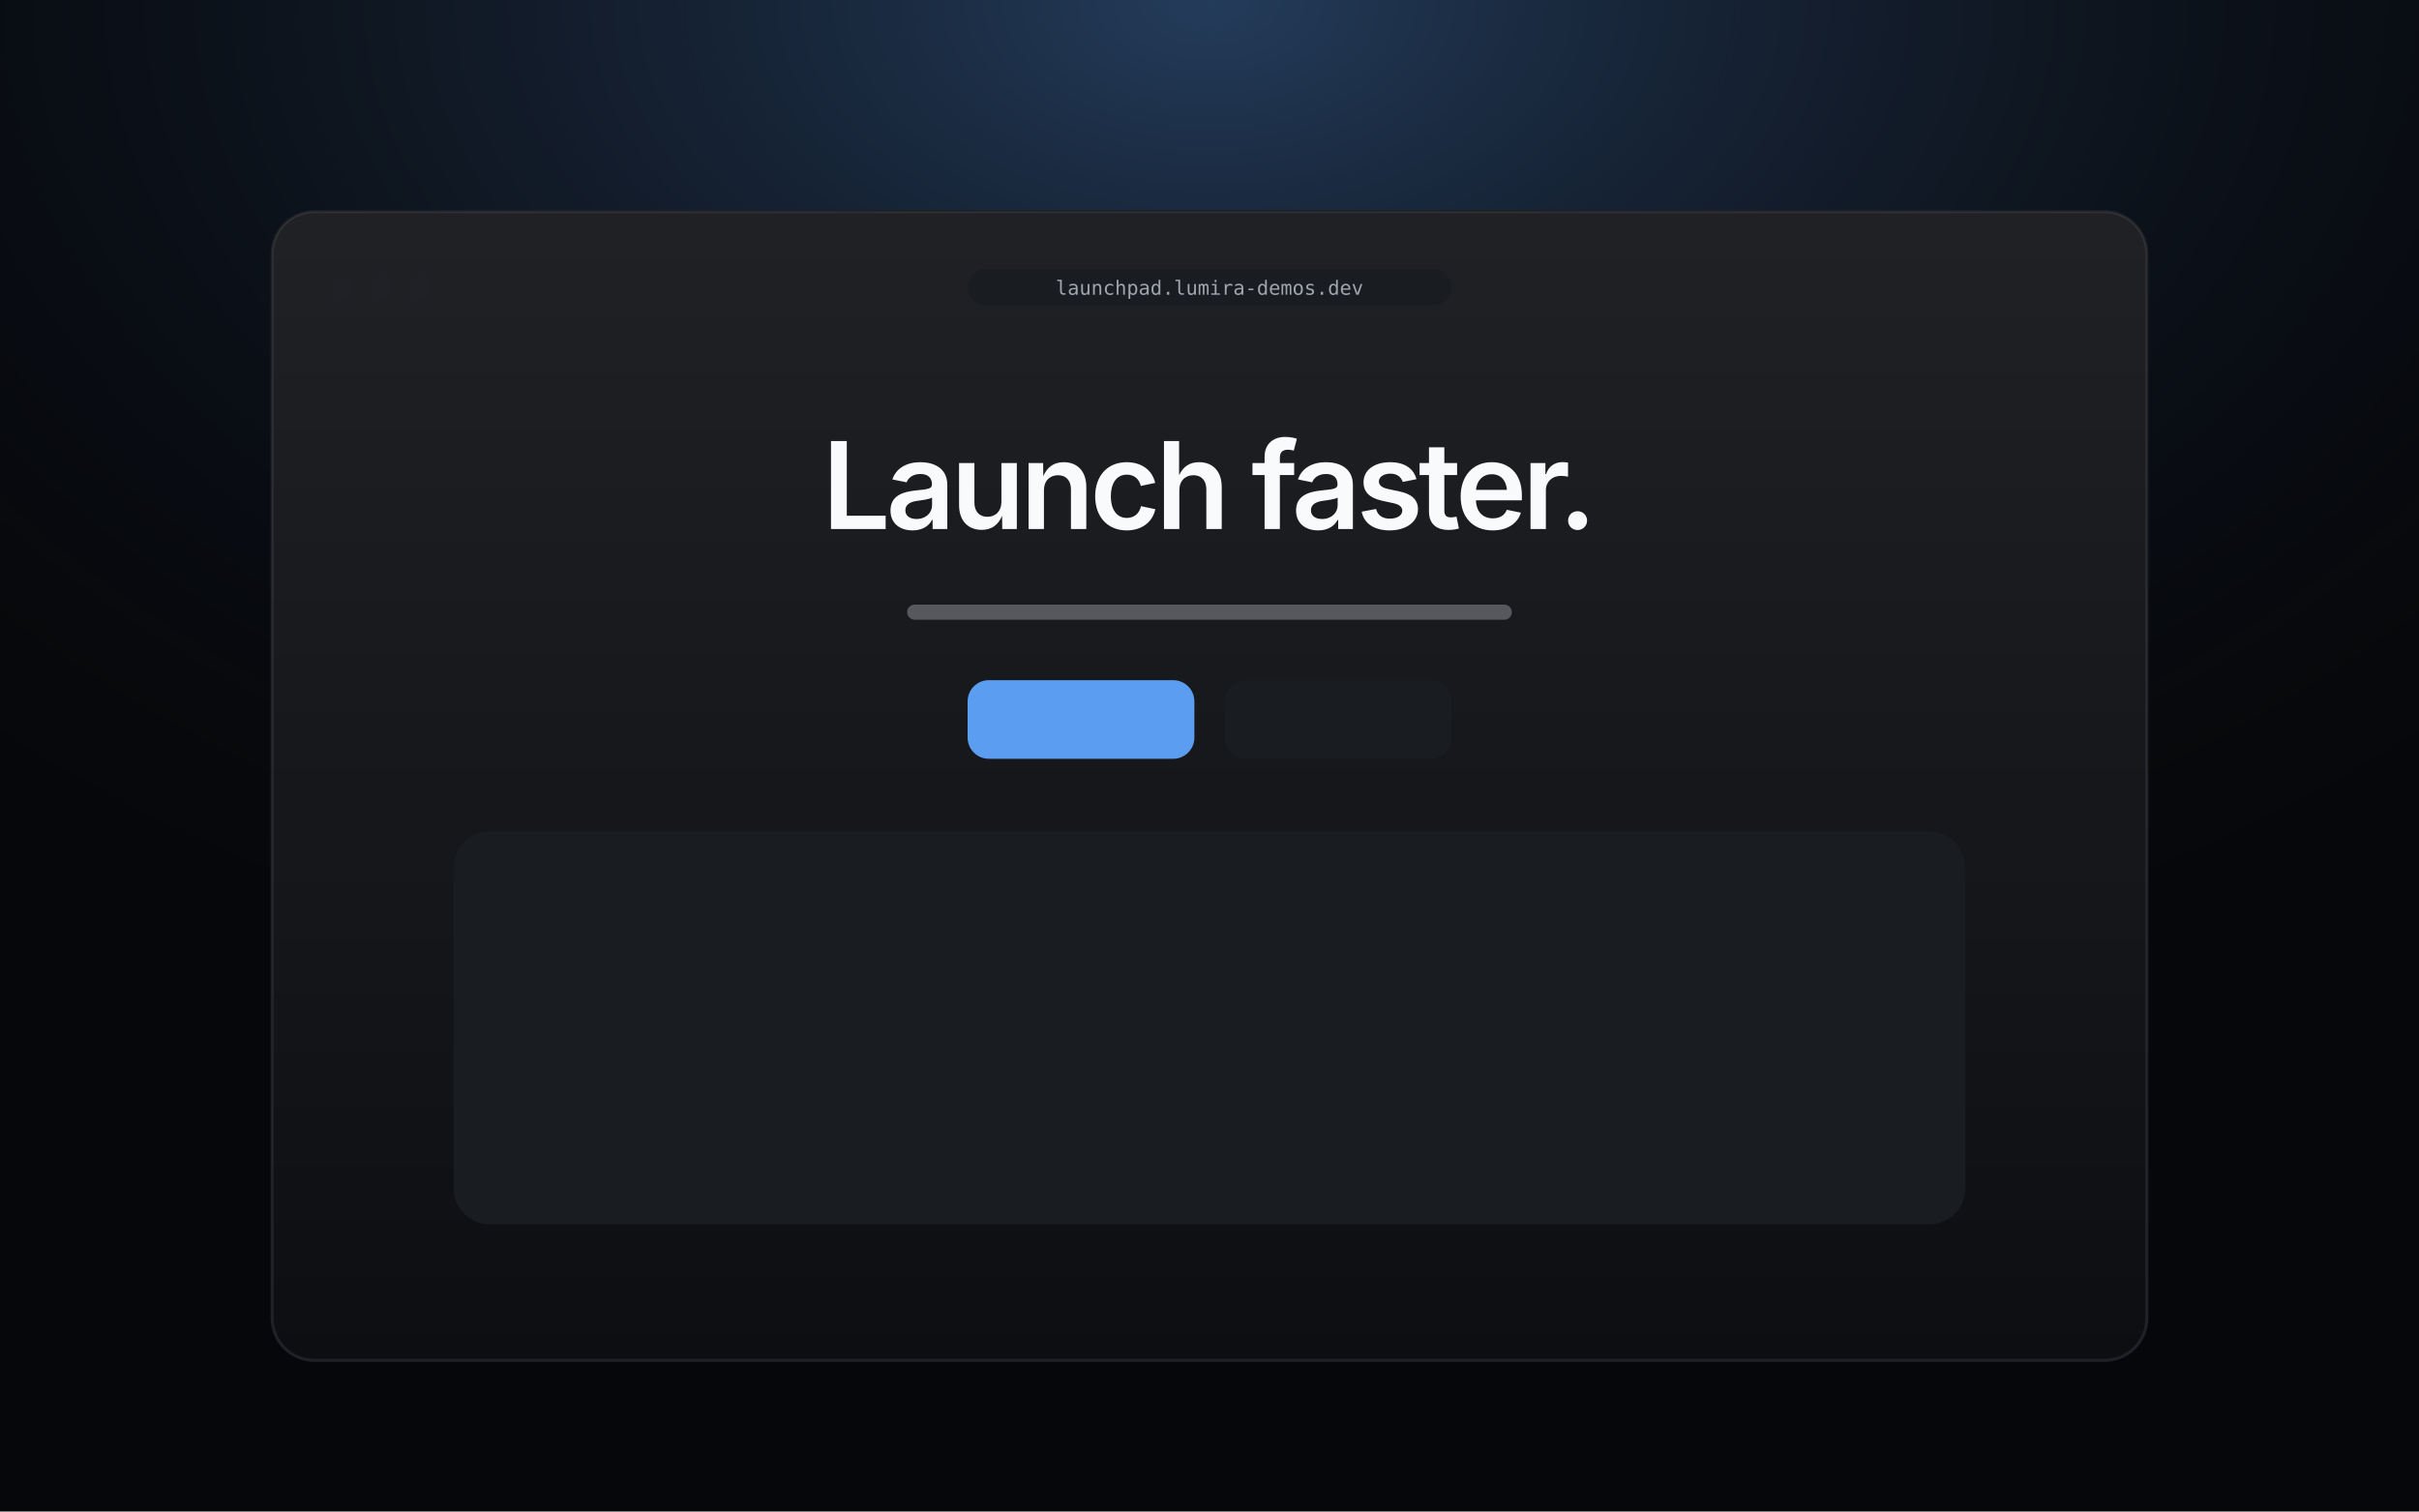
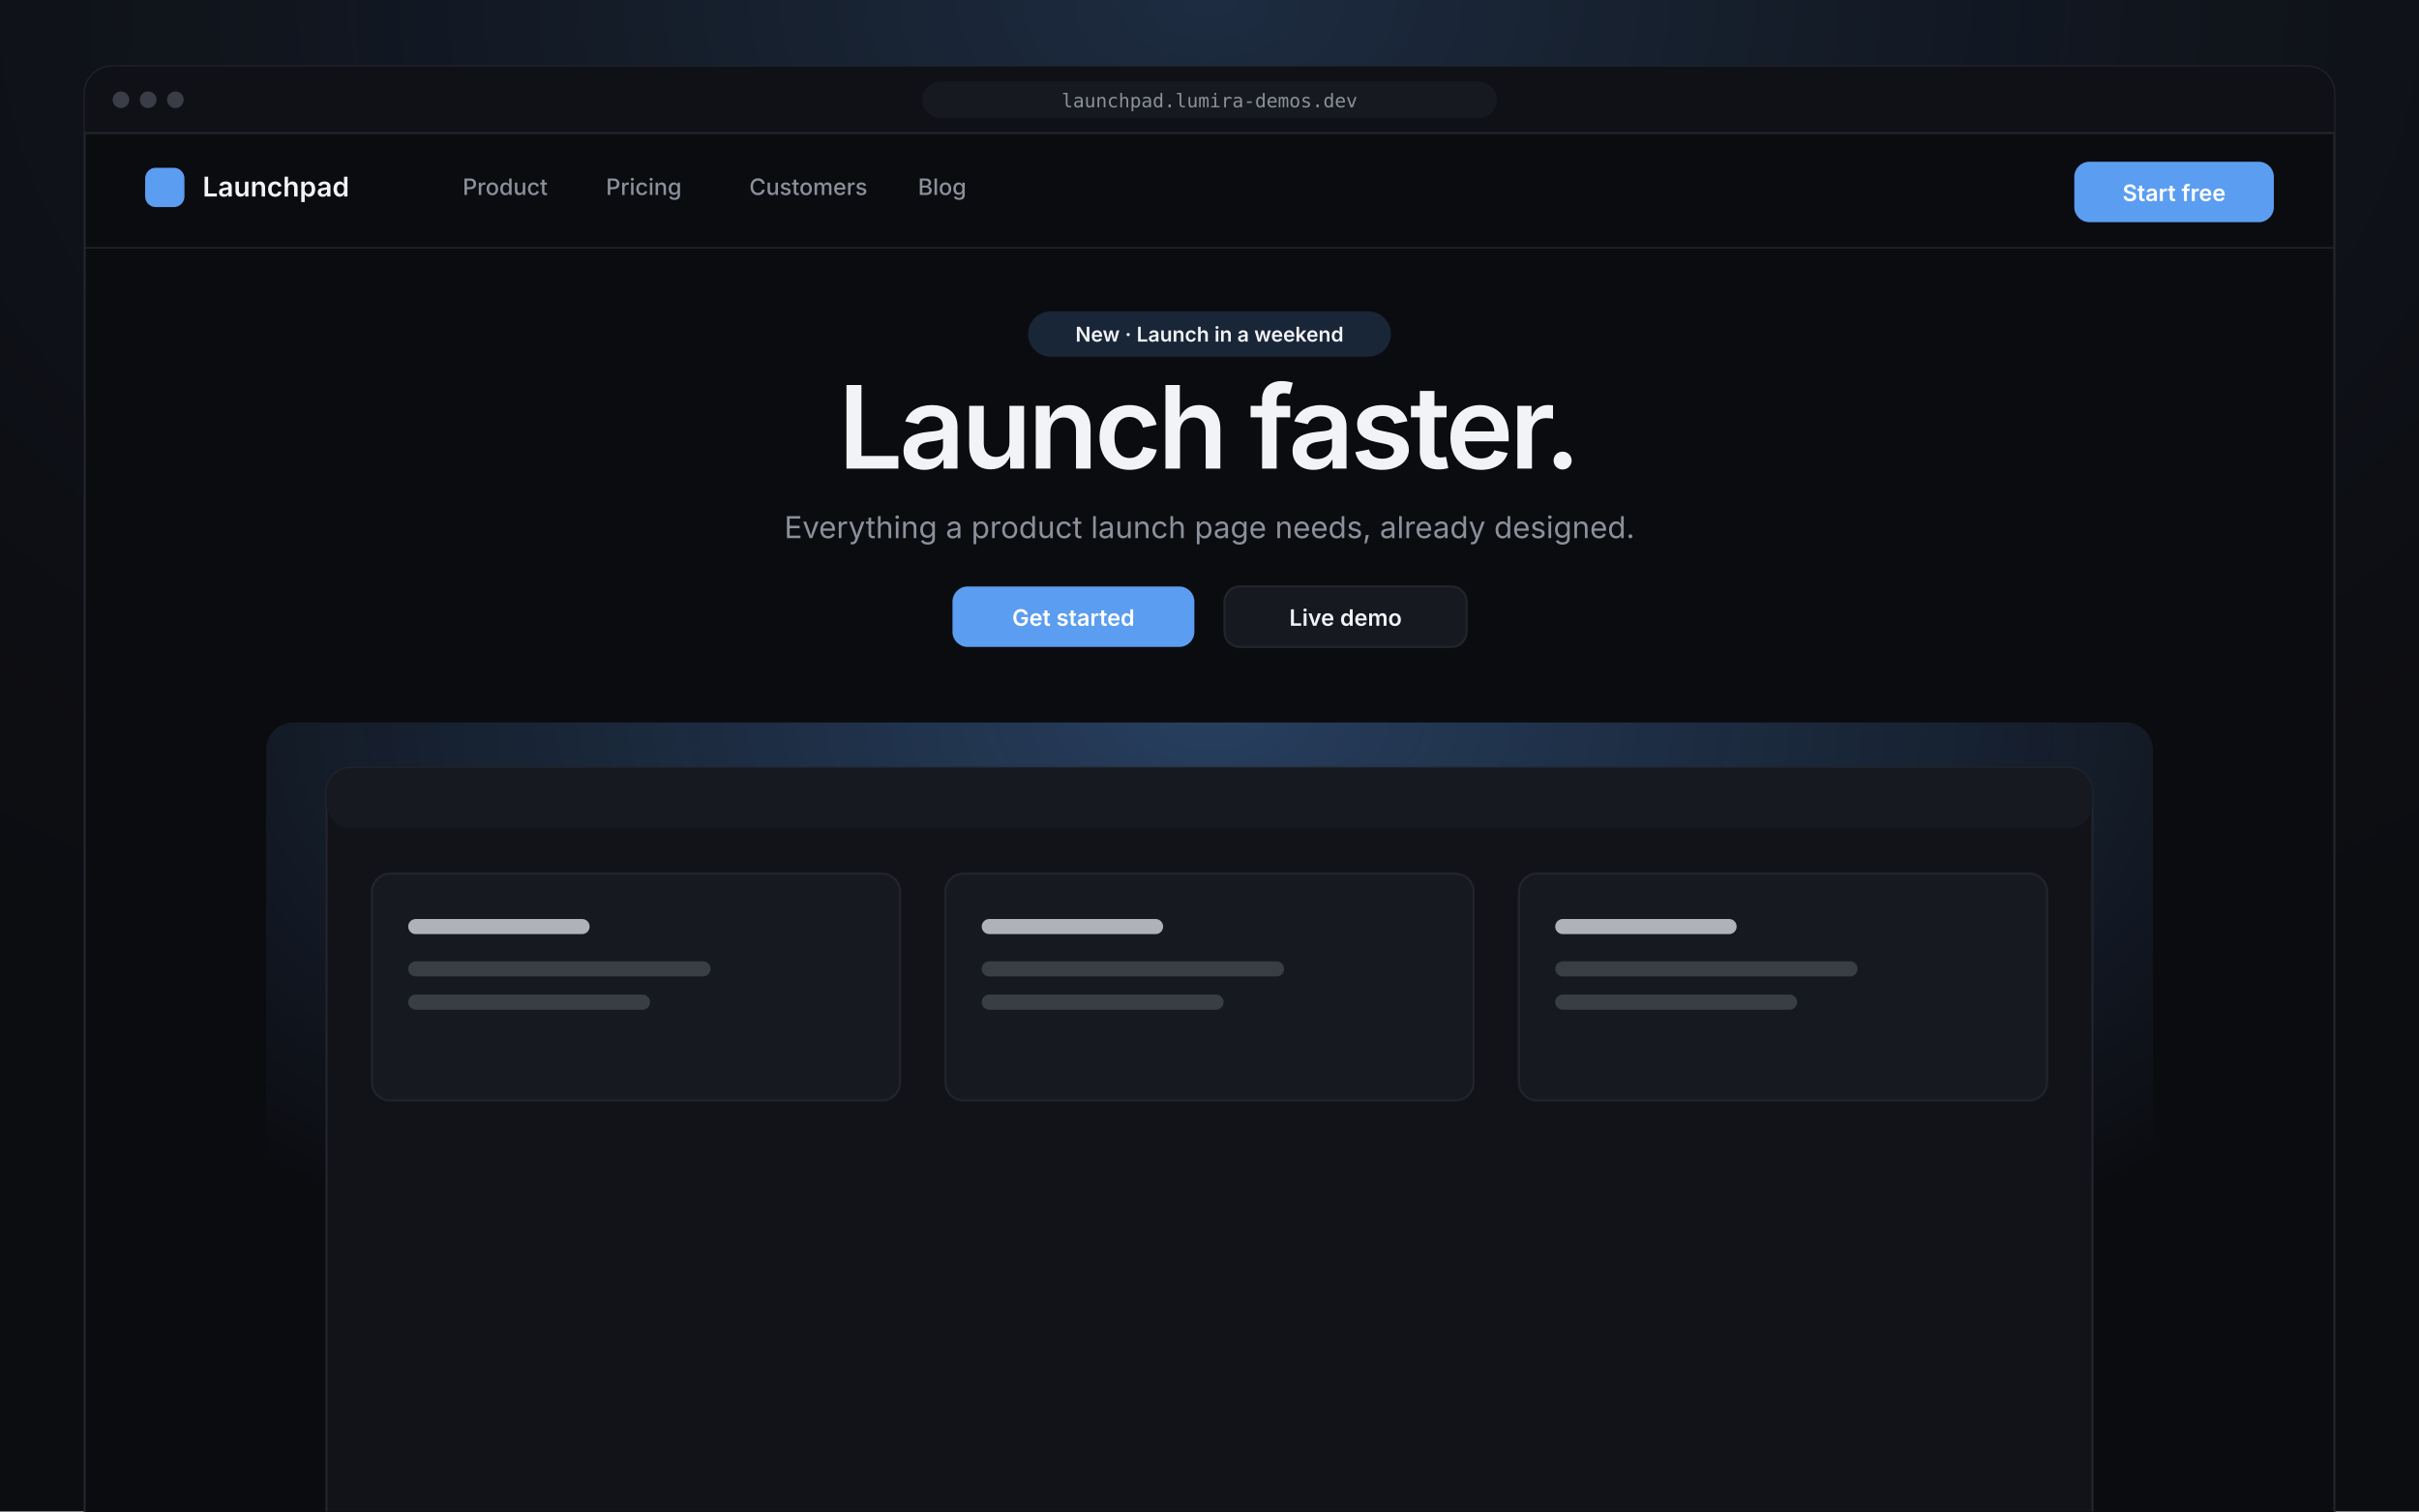
- <svg xmlns="http://www.w3.org/2000/svg" width="1600" height="1000" viewBox="0 0 1600 1000" role="img" aria-label="Launchpad placeholder art">
+ <svg xmlns="http://www.w3.org/2000/svg" width="1600" height="1000" viewBox="0 0 1600 1000" role="img" aria-label="Launchpad placeholder screenshot">
  <defs>
-     <radialGradient id="g" cx="50%" cy="0%" r="75%">
-       <stop offset="0" stop-color="#5b9df0" stop-opacity="0.35" />
-       <stop offset="1" stop-color="#06070a" stop-opacity="0" />
+     <radialGradient id="stageglow" cx="50%" cy="0%" r="80%">
+       <stop offset="0" stop-color="#5b9df0" stop-opacity="0.22" />
+       <stop offset="1" stop-color="#0c0d11" stop-opacity="0" />
    </radialGradient>
-     <linearGradient id="edge" x1="0" y1="0" x2="0" y2="1">
-       <stop offset="0" stop-color="#ffffff" stop-opacity="0.08" />
-       <stop offset="1" stop-color="#ffffff" stop-opacity="0" />
-     </linearGradient>
+     <clipPath id="win">
+       <rect x="56" y="88" width="1488" height="912" />
+     </clipPath>
  </defs>
-   <rect width="1600" height="1000" fill="#06070a" />
-   <rect width="1600" height="1000" fill="url(#g)" />
-   <rect x="180" y="140" width="1240" height="760" rx="28" fill="#0d0e12" stroke="#1f2126" stroke-width="2" />
-   <rect x="180" y="140" width="1240" height="760" rx="28" fill="url(#edge)" />
-   <circle cx="226" cy="190" r="7" fill="#1f2126" />
-   <circle cx="252" cy="190" r="7" fill="#1f2126" />
-   <circle cx="278" cy="190" r="7" fill="#1f2126" />
-   <rect x="640" y="178" width="320" height="24" rx="12" fill="#191c21" />
-   <text x="800" y="195" text-anchor="middle" font-family="Geist Mono, ui-monospace, monospace" font-size="13" fill="#a1a5ac">launchpad.lumira-demos.dev</text>
-   <text x="800" y="350" text-anchor="middle" font-family="Geist, Inter, system-ui, sans-serif" font-size="80" font-weight="600" fill="#f9fafc" letter-spacing="-3">Launch faster.</text>
-   <rect x="600" y="400" width="400" height="10" rx="5" fill="#a1a5ac" opacity="0.45" />
-   <rect x="640" y="450" width="150" height="52" rx="14" fill="#5b9df0" />
-   <rect x="810" y="450" width="150" height="52" rx="14" fill="#191c21" />
-   <rect x="300" y="550" width="1000" height="260" rx="24" fill="#191c21" />
+   <rect width="1600" height="1000" fill="#0c0d11" />
+   <rect width="1600" height="1000" fill="url(#stageglow)" />
+   <rect x="56" y="44" width="1488" height="1100" rx="18" fill="#0b0c10" stroke="#22242b" stroke-width="1.5" />
+   <path d="M74 44 h1452 a18 18 0 0 1 18 18 v26 h-1488 v-26 a18 18 0 0 1 18 -18z" fill="#101116" />
+   <line x1="56" y1="88" x2="1544" y2="88" stroke="#22242b" stroke-width="1.5" />
+   <circle cx="80" cy="66" r="5.5" fill="#3a3d46" />
+   <circle cx="98" cy="66" r="5.5" fill="#3a3d46" />
+   <circle cx="116" cy="66" r="5.5" fill="#3a3d46" />
+   <rect x="610" y="54" width="380" height="24" rx="12" fill="#171920" />
+   <text x="800" y="71" font-family="'Geist Mono', ui-monospace, 'Cascadia Mono', monospace" font-size="12.5" font-weight="400" fill="#8b909a" text-anchor="middle" letter-spacing="0" opacity="1">launchpad.lumira-demos.dev</text>
+   <g clip-path="url(#win)">
+     <rect x="96" y="111" width="26" height="26" rx="7" fill="#5b9df0" />
+     <text x="134" y="130" font-family="Geist, Inter, 'Segoe UI', system-ui, sans-serif" font-size="18" font-weight="600" fill="#f2f3f6" text-anchor="start" letter-spacing="0" opacity="1">Launchpad</text>
+     <text x="306" y="129" font-family="Geist, Inter, 'Segoe UI', system-ui, sans-serif" font-size="15" font-weight="500" fill="#8b909a" text-anchor="start" letter-spacing="0" opacity="1">Product</text>
+     <text x="400.8" y="129" font-family="Geist, Inter, 'Segoe UI', system-ui, sans-serif" font-size="15" font-weight="500" fill="#8b909a" text-anchor="start" letter-spacing="0" opacity="1">Pricing</text>
+     <text x="495.6" y="129" font-family="Geist, Inter, 'Segoe UI', system-ui, sans-serif" font-size="15" font-weight="500" fill="#8b909a" text-anchor="start" letter-spacing="0" opacity="1">Customers</text>
+     <text x="607.2" y="129" font-family="Geist, Inter, 'Segoe UI', system-ui, sans-serif" font-size="15" font-weight="500" fill="#8b909a" text-anchor="start" letter-spacing="0" opacity="1">Blog</text>
+     <rect x="1372" y="107" width="132" height="40" rx="10" fill="#5b9df0" />
+     <text x="1438" y="133" font-family="Geist, Inter, 'Segoe UI', system-ui, sans-serif" font-size="15" font-weight="600" fill="#ffffff" text-anchor="middle" letter-spacing="0" opacity="1">Start free</text>
+     <line x1="56" y1="164" x2="1544" y2="164" stroke="#22242b" stroke-width="1" />
+     <rect x="680" y="206" width="240" height="30" rx="15" fill="#5b9df0" opacity="0.18" />
+     <text x="800" y="226" font-family="Geist, Inter, 'Segoe UI', system-ui, sans-serif" font-size="13.5" font-weight="600" fill="#f2f3f6" text-anchor="middle" letter-spacing="0" opacity="1">New · Launch in a weekend</text>
+     <text x="800" y="310" font-family="Geist, Inter, 'Segoe UI', system-ui, sans-serif" font-size="76" font-weight="600" fill="#f2f3f6" text-anchor="middle" letter-spacing="-2.5" opacity="1">Launch faster.</text>
+     <text x="800" y="356" font-family="Geist, Inter, 'Segoe UI', system-ui, sans-serif" font-size="20" font-weight="400" fill="#8b909a" text-anchor="middle" letter-spacing="0" opacity="1">Everything a product launch page needs, already designed.</text>
+     <rect x="630" y="388" width="160" height="40" rx="10" fill="#5b9df0" />
+     <text x="710" y="414" font-family="Geist, Inter, 'Segoe UI', system-ui, sans-serif" font-size="15" font-weight="600" fill="#ffffff" text-anchor="middle" letter-spacing="0" opacity="1">Get started</text>
+     <rect x="810" y="388" width="160" height="40" rx="10" fill="#171920" stroke="#22242b" stroke-width="1.5" />
+     <text x="890" y="414" font-family="Geist, Inter, 'Segoe UI', system-ui, sans-serif" font-size="15" font-weight="600" fill="#f2f3f6" text-anchor="middle" letter-spacing="0" opacity="1">Live demo</text>
+     <defs>
+       <radialGradient id="glow" cx="50%" cy="0%" r="70%">
+         <stop offset="0" stop-color="#5b9df0" stop-opacity="0.35" />
+         <stop offset="1" stop-color="#5b9df0" stop-opacity="0" />
+       </radialGradient>
+     </defs>
+     <rect x="176" y="478" width="1248" height="600" rx="18" fill="url(#glow)" />
+     <rect x="216" y="508" width="1168" height="600" rx="16" fill="#121319" stroke="#22242b" stroke-width="1.5" />
+     <rect x="216" y="508" width="1168" height="40" rx="16" fill="#171920" />
+     <rect x="246" y="578" width="349.333" height="150" rx="12" fill="#171920" stroke="#22242b" stroke-width="1.5" />
+     <rect x="625.333" y="578" width="349.333" height="150" rx="12" fill="#171920" stroke="#22242b" stroke-width="1.5" />
+     <rect x="1004.667" y="578" width="349.333" height="150" rx="12" fill="#171920" stroke="#22242b" stroke-width="1.5" />
+     <rect x="270" y="608" width="120" height="10" rx="5" fill="#f2f3f6" opacity="0.7" />
+     <rect x="270" y="636" width="200" height="10" rx="5" fill="#8b909a" opacity="0.3" />
+     <rect x="270" y="658" width="160" height="10" rx="5" fill="#8b909a" opacity="0.3" />
+     <rect x="649.333" y="608" width="120" height="10" rx="5" fill="#f2f3f6" opacity="0.7" />
+     <rect x="649.333" y="636" width="200" height="10" rx="5" fill="#8b909a" opacity="0.3" />
+     <rect x="649.333" y="658" width="160" height="10" rx="5" fill="#8b909a" opacity="0.3" />
+     <rect x="1028.667" y="608" width="120" height="10" rx="5" fill="#f2f3f6" opacity="0.7" />
+     <rect x="1028.667" y="636" width="200" height="10" rx="5" fill="#8b909a" opacity="0.3" />
+     <rect x="1028.667" y="658" width="160" height="10" rx="5" fill="#8b909a" opacity="0.3" />
+   </g>
</svg>
